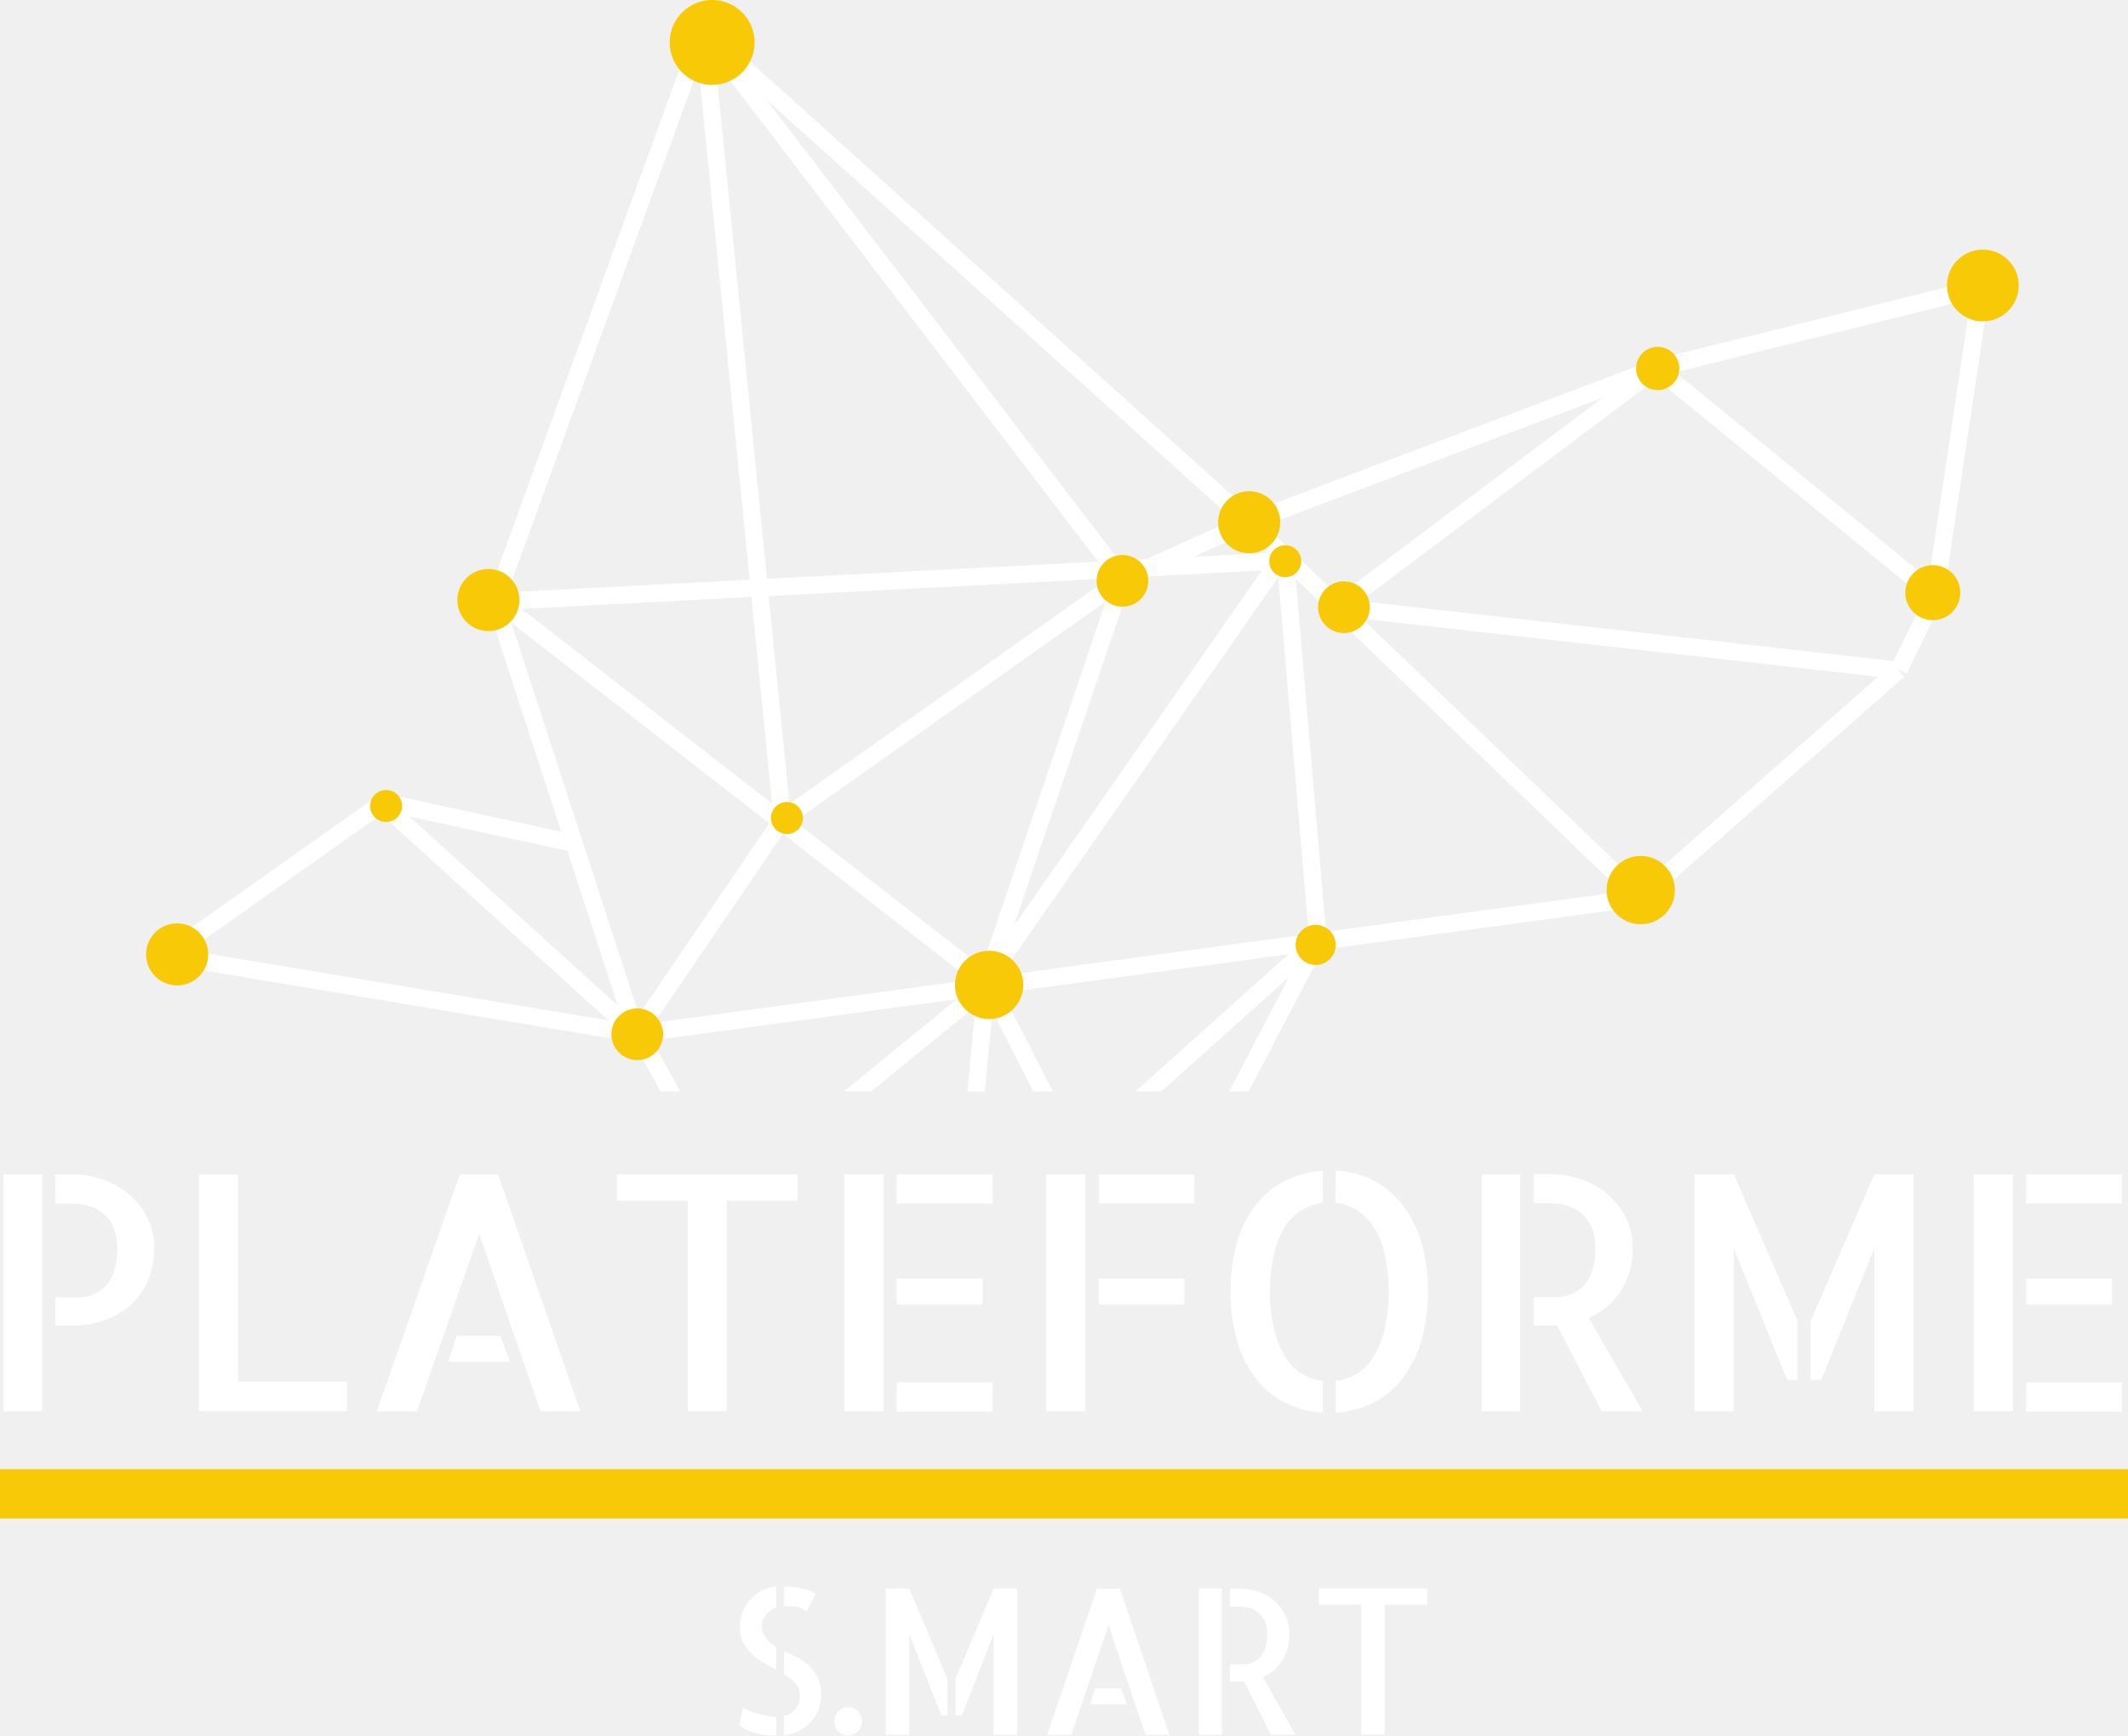
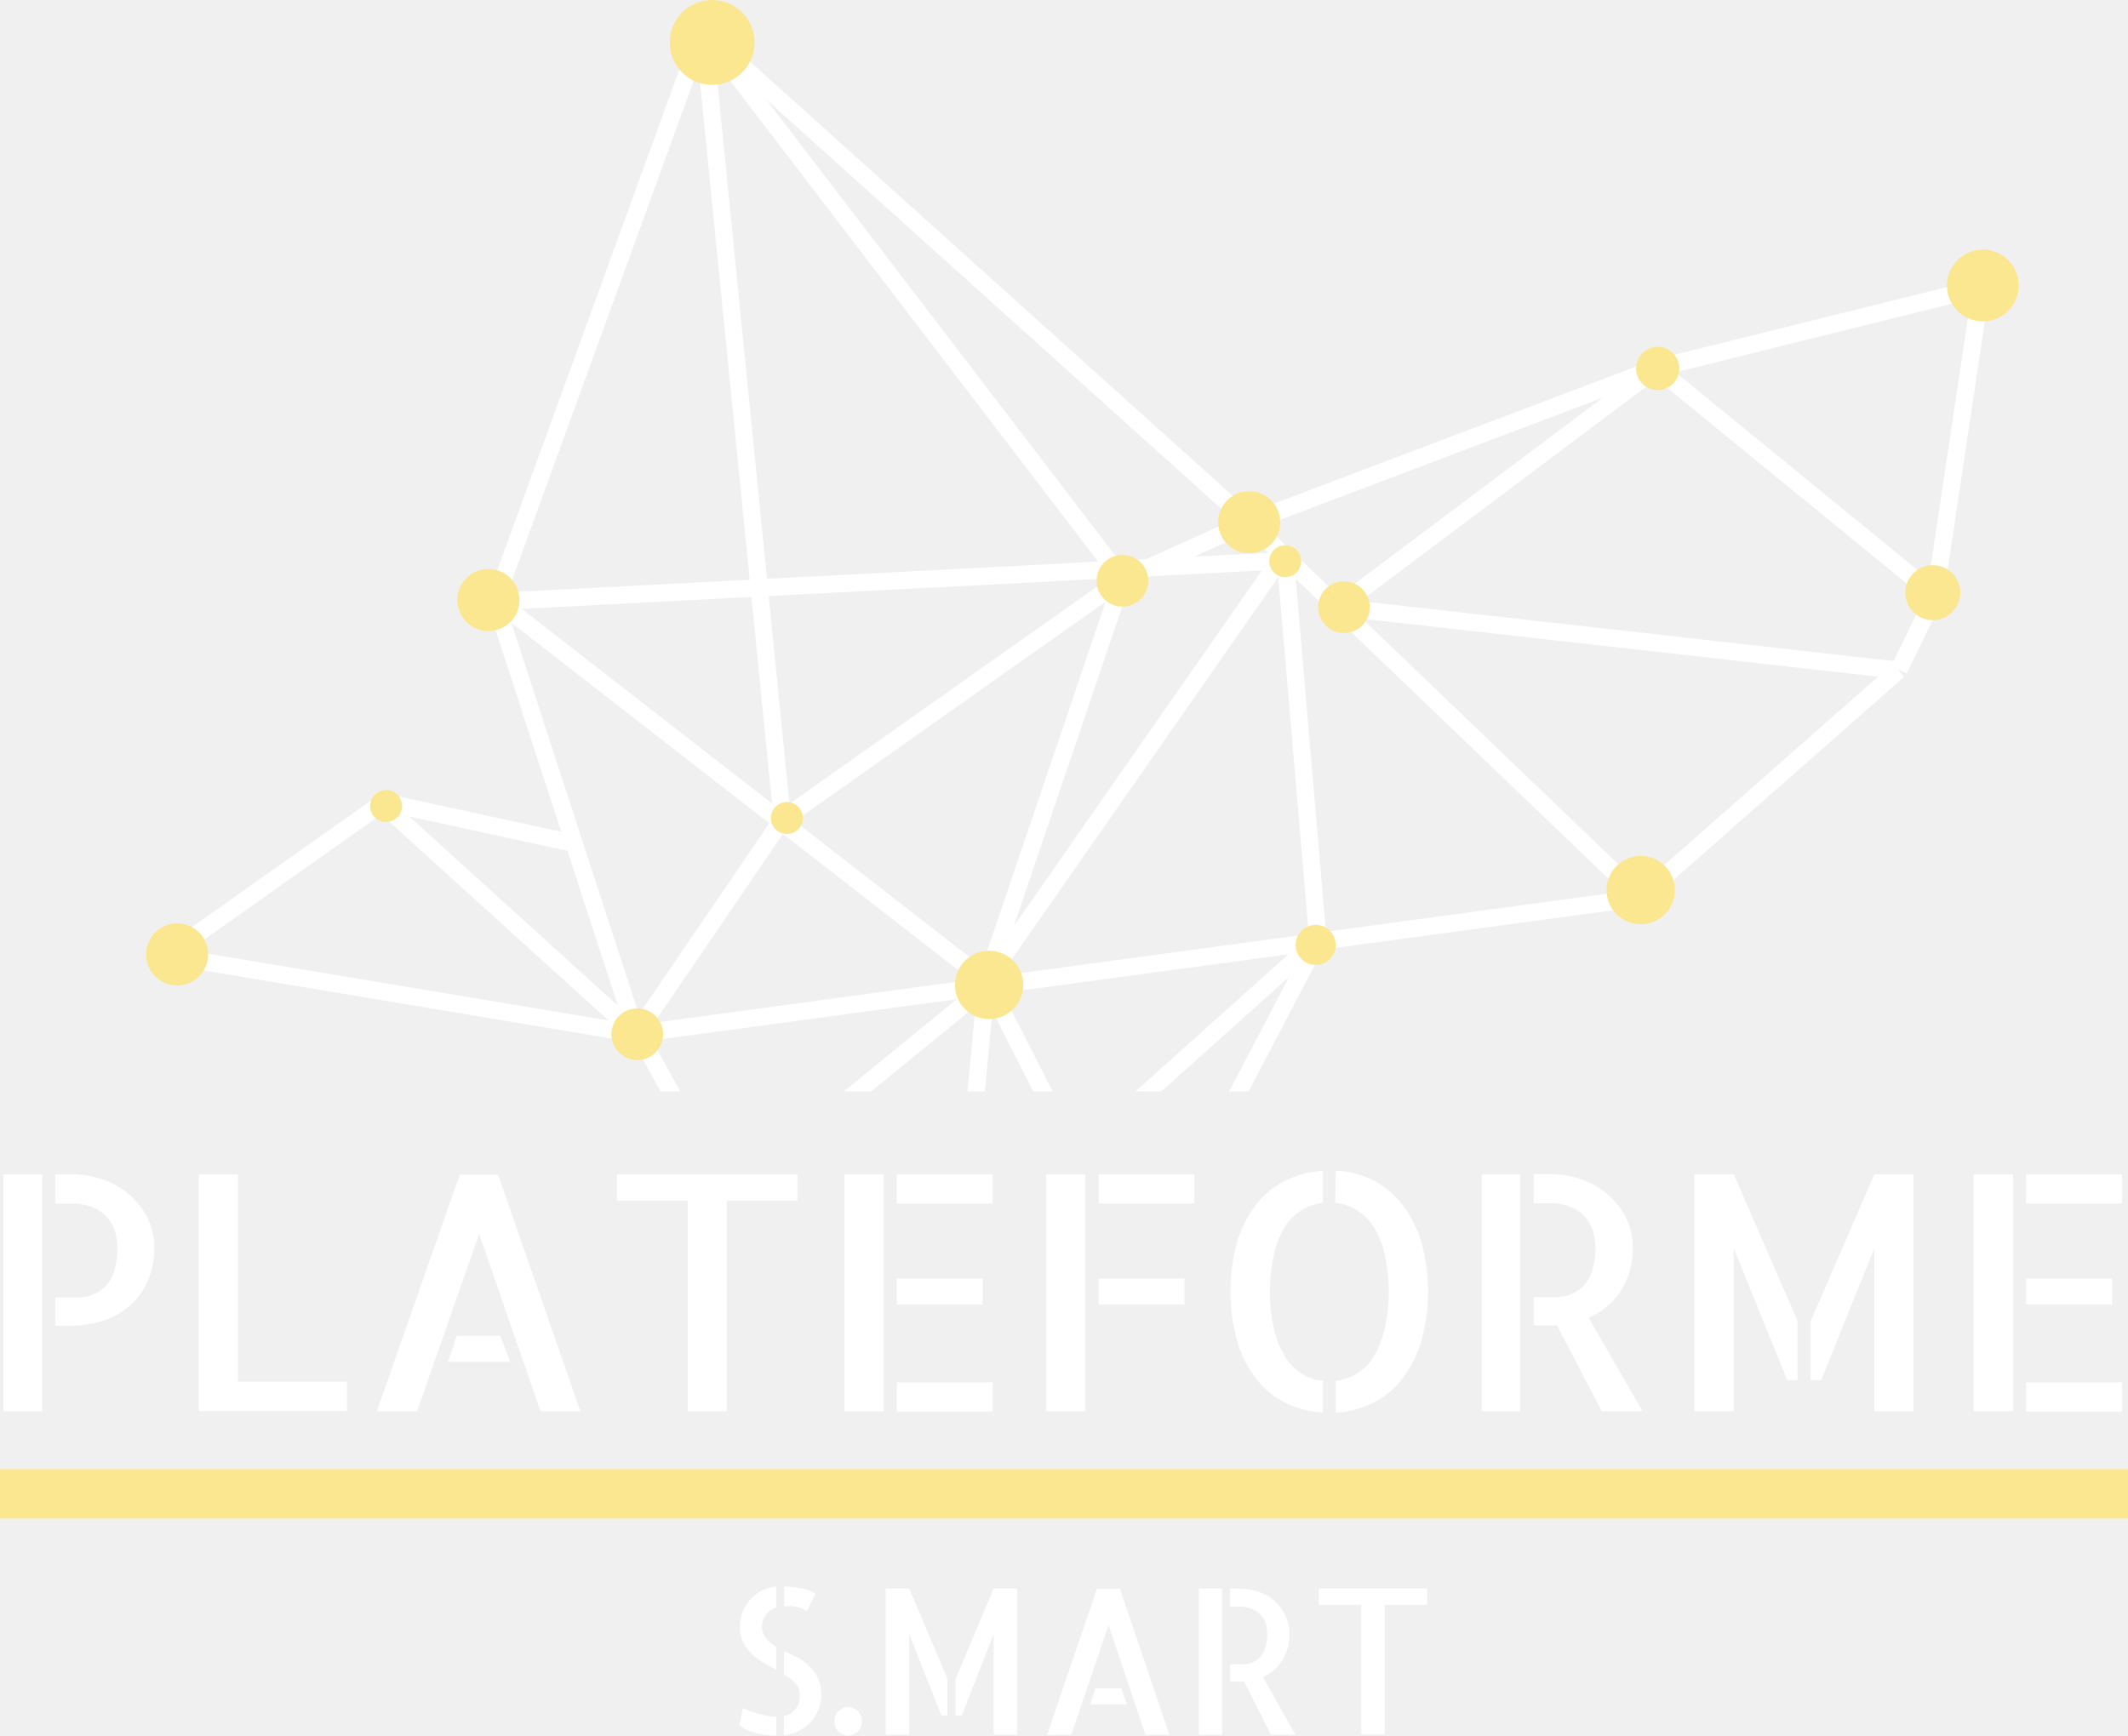
<svg xmlns="http://www.w3.org/2000/svg" viewBox="0 0 246.14 200.79">
  <defs>
-     <style>.cls-1,.cls-5{fill:none;}.cls-2{fill:#fff;}.cls-3{fill:#f7c906;}.cls-4{clip-path:url(#clip-path);}.cls-5{stroke:#fff;stroke-miterlimit:10;stroke-width:2px;}</style>
+     <style>.cls-1,.cls-5{fill:none;}.cls-2{fill:#fff;}.cls-3{fill:#fbe790;}.cls-4{clip-path:url(#clip-path);}.cls-5{stroke:#fff;stroke-miterlimit:10;stroke-width:2px;}</style>
    <clipPath id="clip-path" transform="translate(0 -16.45)">
      <rect class="cls-1" x="0.06" width="258.02" height="142.73" />
    </clipPath>
  </defs>
  <g id="Calque_2" data-name="Calque 2">
    <g id="Calque_1-2" data-name="Calque 1">
      <path class="cls-2" d="M.4,152.31H4.87v27.42H.4Zm7.89,0a11.18,11.18,0,0,1,3.46.56,9.28,9.28,0,0,1,3.07,1.68A8.82,8.82,0,0,1,17,157.24a7.47,7.47,0,0,1,.84,3.55,9.76,9.76,0,0,1-.71,3.78,8,8,0,0,1-2,2.85,8.92,8.92,0,0,1-3.05,1.78,11.76,11.76,0,0,1-3.94.63H6.39v-3.27H9a4.85,4.85,0,0,0,1.62-.28,4.09,4.09,0,0,0,1.47-.91,4.47,4.47,0,0,0,1.07-1.77,8.14,8.14,0,0,0,.41-2.81,7.76,7.76,0,0,0-.18-1.54,4.39,4.39,0,0,0-2.38-3,6,6,0,0,0-2.75-.54H6.39v-3.39Z" transform="translate(0 -16.45)" />
      <path class="cls-2" d="M27.52,152.31v24H40.13v3.39H23V152.31Z" transform="translate(0 -16.45)" />
      <path class="cls-2" d="M67.13,179.73H62.52l-7.1-20.53-7.18,20.53H43.59l9.59-27.38h4.43ZM57.87,171,59,174H51.84l1-3Z" transform="translate(0 -16.45)" />
      <path class="cls-2" d="M92.24,152.31v3.05H84.06v24.37h-4.5V155.36H71.37v-3.05Z" transform="translate(0 -16.45)" />
      <path class="cls-2" d="M97.67,152.31h4.54v27.42H97.67Zm17.15,0v3.39H103.73v-3.39Zm-1.16,15.07h-9.93v-3h9.93Zm-9.93,9h11.09v3.39H103.73Z" transform="translate(0 -16.45)" />
      <path class="cls-2" d="M121,152.31h4.54v27.42H121Zm17.15,0v3.39H127.09v-3.39ZM137,167.38h-9.93v-3H137Z" transform="translate(0 -16.45)" />
      <path class="cls-2" d="M142.34,165.89a19.68,19.68,0,0,1,.8-5.86,12.92,12.92,0,0,1,2.23-4.31,9.93,9.93,0,0,1,3.39-2.72,11.17,11.17,0,0,1,4.26-1.09v3.71a6.09,6.09,0,0,0-2.38.79,5.71,5.71,0,0,0-1.94,1.86,10.14,10.14,0,0,0-1.3,3.12,19.82,19.82,0,0,0,0,9,10.21,10.21,0,0,0,1.32,3.14,5.93,5.93,0,0,0,1.95,1.92,5.65,5.65,0,0,0,2.35.76v3.68a11.4,11.4,0,0,1-4.24-1.09,9.93,9.93,0,0,1-3.41-2.72,12.93,12.93,0,0,1-2.23-4.33A19.86,19.86,0,0,1,142.34,165.89Zm12.16-14a10.62,10.62,0,0,1,4.23,1.07,10.1,10.1,0,0,1,3.38,2.74,13.33,13.33,0,0,1,2.25,4.31,21.42,21.42,0,0,1,0,11.74,13.33,13.33,0,0,1-2.25,4.33,10,10,0,0,1-3.37,2.72,11.2,11.2,0,0,1-4.24,1.09v-3.68a6,6,0,0,0,2.38-.8,5.75,5.75,0,0,0,1.94-1.9,10.47,10.47,0,0,0,1.3-3.12,19.9,19.9,0,0,0,0-9,10,10,0,0,0-1.32-3.12,6.06,6.06,0,0,0-2-1.9,5.65,5.65,0,0,0-2.35-.76Z" transform="translate(0 -16.45)" />
      <path class="cls-2" d="M171.39,152.31h4.46v27.42h-4.46ZM190,179.73h-4.73l-5.17-9.93a1.06,1.06,0,0,0-.24,0h-2.47v-3.27h2.53a5,5,0,0,0,1.64-.28,4,4,0,0,0,1.48-.91,4.37,4.37,0,0,0,1.08-1.77,8.38,8.38,0,0,0,.41-2.81,7.76,7.76,0,0,0-.18-1.54,4.43,4.43,0,0,0-.77-1.67,4.35,4.35,0,0,0-1.62-1.34,6,6,0,0,0-2.75-.54h-1.82v-3.39h1.9a11.23,11.23,0,0,1,3.46.56,9.14,9.14,0,0,1,3.06,1.68,8.7,8.7,0,0,1,2.2,2.69,7.47,7.47,0,0,1,.84,3.55,9,9,0,0,1-1.38,5.06,8.28,8.28,0,0,1-3.72,3.09Z" transform="translate(0 -16.45)" />
      <path class="cls-2" d="M196,152.31h4.54l7.37,16.93v6.88h-1.19l-6.18-15.25v18.86H196Zm20.8,0h4.53v27.42h-4.53V160.87l-6.14,15.25h-1.23v-6.81Z" transform="translate(0 -16.45)" />
      <path class="cls-2" d="M228.3,152.31h4.54v27.42H228.3Zm17.15,0v3.39H234.36v-3.39Zm-1.16,15.07h-9.93v-3h9.93Zm-9.93,9h11.09v3.39H234.36Z" transform="translate(0 -16.45)" />
      <rect class="cls-3" y="169.98" width="246.14" height="5.71" />
      <path class="cls-2" d="M85.94,214.06a4.61,4.61,0,0,0,.79.35c.32.12.66.22,1,.32a9.05,9.05,0,0,0,1,.24,4.75,4.75,0,0,0,1,.1h.06v2.18h0a10.6,10.6,0,0,1-1.11-.06,7.92,7.92,0,0,1-1.15-.2,5.93,5.93,0,0,1-1.1-.37,3.66,3.66,0,0,1-.91-.59Zm-.36-9.37a4.8,4.8,0,0,1,.34-1.82,4.71,4.71,0,0,1,.9-1.41,4.44,4.44,0,0,1,1.34-1,5.79,5.79,0,0,1,1.62-.47v2.41a2.49,2.49,0,0,0-1.18.88,2.2,2.2,0,0,0,0,2.72,4.57,4.57,0,0,0,1.18,1v2.61c-.49-.24-1-.5-1.47-.79a6.59,6.59,0,0,1-1.34-1,4.86,4.86,0,0,1-1-1.33A3.78,3.78,0,0,1,85.58,204.69Zm7.71-1.84a1.43,1.43,0,0,1-.27-.16,1.88,1.88,0,0,0-.45-.22,5.35,5.35,0,0,0-.73-.17,5.9,5.9,0,0,0-1.14,0V200a12.74,12.74,0,0,1,2,.22,4.43,4.43,0,0,1,1.64.61c-.09.2-.19.41-.31.65l-.34.67c-.1.2-.19.38-.27.51A1.66,1.66,0,0,1,93.29,202.85Zm-2.59,4.62,1.51.73a6.44,6.44,0,0,1,1.39,1,4.7,4.7,0,0,1,1,1.37,4.82,4.82,0,0,1,.1,3.6,4.55,4.55,0,0,1-.85,1.42,4.64,4.64,0,0,1-1.35,1.06,5.11,5.11,0,0,1-1.83.58V215a2.29,2.29,0,0,0,1.83-2.5,1.84,1.84,0,0,0-.51-1.33,6.22,6.22,0,0,0-1.32-1Z" transform="translate(0 -16.45)" />
      <path class="cls-2" d="M99.7,215.59a1.62,1.62,0,0,1-.47,1.17,1.56,1.56,0,0,1-2.27,0,1.65,1.65,0,0,1-.45-1.17,1.56,1.56,0,0,1,.47-1.16,1.52,1.52,0,0,1,1.11-.47,1.55,1.55,0,0,1,1.14.47A1.6,1.6,0,0,1,99.7,215.59Z" transform="translate(0 -16.45)" />
      <path class="cls-2" d="M102.45,200.24h2.72l4.42,10.44v4.25h-.71l-3.71-9.41v11.64h-2.72Zm12.48,0h2.73v16.92h-2.73V205.52l-3.68,9.41h-.74v-4.2Z" transform="translate(0 -16.45)" />
      <path class="cls-2" d="M135.26,217.16h-2.77l-4.27-12.68-4.31,12.68h-2.79l5.76-16.9h2.66Zm-5.56-5.38.64,1.86h-4.26l.62-1.86Z" transform="translate(0 -16.45)" />
      <path class="cls-2" d="M138.67,200.24h2.68v16.92h-2.68Zm11.17,16.92H147L143.9,211h-1.63v-2h1.52a3.06,3.06,0,0,0,1-.17,2.42,2.42,0,0,0,.89-.57,2.68,2.68,0,0,0,.65-1.09,5.24,5.24,0,0,0,.14-2.68,2.91,2.91,0,0,0-.46-1,2.82,2.82,0,0,0-1-.82,3.57,3.57,0,0,0-1.66-.34h-1.09v-2.08h1.14a6.52,6.52,0,0,1,2.08.34,5.66,5.66,0,0,1,1.84,1,5.55,5.55,0,0,1,1.32,1.67,4.77,4.77,0,0,1,.5,2.19,5.65,5.65,0,0,1-.83,3.12,5,5,0,0,1-2.23,1.91Z" transform="translate(0 -16.45)" />
      <path class="cls-2" d="M165.07,200.24v1.88h-4.91v15h-2.7v-15h-4.92v-1.88Z" transform="translate(0 -16.45)" />
      <g class="cls-4">
        <line class="cls-5" x1="43.91" y1="92.7" x2="73.58" y2="119.62" />
        <line class="cls-5" x1="190.98" y1="103.71" x2="73.58" y2="119.62" />
        <line class="cls-5" x1="19.28" y1="110.55" x2="44.41" y2="92.78" />
        <line class="cls-5" x1="57.28" y1="69.55" x2="73.58" y2="119.62" />
        <line class="cls-5" x1="43.91" y1="92.7" x2="66.28" y2="97.55" />
        <line class="cls-5" x1="56.28" y1="68.55" x2="114.06" y2="113.49" />
        <line class="cls-5" x1="73.58" y1="119.62" x2="90.49" y2="94.81" />
        <line class="cls-5" x1="223.82" y1="68.9" x2="219.65" y2="77.48" />
        <line class="cls-5" x1="219.59" y1="77.55" x2="189.75" y2="103.84" />
        <line class="cls-5" x1="144.49" y1="60.42" x2="189.75" y2="103.84" />
        <line class="cls-5" x1="154.74" y1="70.26" x2="219.59" y2="77.55" />
        <line class="cls-5" x1="114.06" y1="113.49" x2="148.29" y2="64.4" />
        <line class="cls-5" x1="58.28" y1="69.55" x2="148.22" y2="64.88" />
        <line class="cls-5" x1="144.49" y1="60.42" x2="128.25" y2="67.75" />
        <line class="cls-5" x1="57.28" y1="69.55" x2="81.28" y2="3.55" />
        <line class="cls-5" x1="144.49" y1="60.42" x2="81.28" y2="3.55" />
        <line class="cls-5" x1="90.49" y1="94.81" x2="81.28" y2="2.55" />
        <line class="cls-5" x1="114.06" y1="113.49" x2="129.83" y2="67.01" />
        <line class="cls-5" x1="90.49" y1="94.81" x2="129.83" y2="67.01" />
        <line class="cls-5" x1="81.28" y1="3.55" x2="129.83" y2="67.01" />
        <line class="cls-5" x1="154.74" y1="70.26" x2="191.62" y2="42.58" />
        <line class="cls-5" x1="223.82" y1="68.9" x2="191.62" y2="42.58" />
        <line class="cls-5" x1="144.49" y1="60.42" x2="191.62" y2="42.58" />
        <line class="cls-5" x1="223.82" y1="68.9" x2="229.19" y2="33.07" />
        <line class="cls-5" x1="191.62" y1="42.58" x2="229.67" y2="33.14" />
        <line class="cls-5" x1="19.28" y1="110.55" x2="73.58" y2="119.62" />
        <line class="cls-5" x1="148.7" y1="64.95" x2="152.42" y2="108.5" />
        <line class="cls-5" x1="73.86" y1="119.57" x2="84.23" y2="138.48" />
        <line class="cls-5" x1="114.12" y1="114.08" x2="84.23" y2="138.48" />
        <line class="cls-5" x1="95.21" y1="129.33" x2="111.07" y2="145.8" />
        <line class="cls-5" x1="152.55" y1="108.59" x2="111.07" y2="145.8" />
        <line class="cls-5" x1="114.12" y1="113.47" x2="111.07" y2="145.8" />
        <line class="cls-5" x1="131.81" y1="148.24" x2="114.12" y2="113.47" />
        <line class="cls-5" x1="152.55" y1="108.59" x2="131.81" y2="148.24" />
        <circle class="cls-3" cx="229.35" cy="33.03" r="4.15" />
        <circle class="cls-3" cx="223.56" cy="68.57" r="3.18" />
        <circle class="cls-3" cx="191.74" cy="42.63" r="2.5" />
        <circle class="cls-3" cx="189.78" cy="102.98" r="3.95" />
        <circle class="cls-3" cx="129.83" cy="67.2" r="2.99" />
        <circle class="cls-3" cx="155.45" cy="70.25" r="2.99" />
        <circle class="cls-3" cx="91.02" cy="94.64" r="1.85" />
        <circle class="cls-3" cx="44.66" cy="93.25" r="1.85" />
        <circle class="cls-3" cx="144.49" cy="60.42" r="3.59" />
        <circle class="cls-3" cx="56.49" cy="69.42" r="3.59" />
        <circle class="cls-3" cx="20.49" cy="110.42" r="3.59" />
        <circle class="cls-3" cx="148.66" cy="64.93" r="1.85" />
        <circle class="cls-3" cx="73.71" cy="119.66" r="2.99" />
        <circle class="cls-3" cx="114.41" cy="113.95" r="3.95" />
        <circle class="cls-3" cx="82.37" cy="4.91" r="4.91" />
        <circle class="cls-3" cx="152.18" cy="109.32" r="2.32" />
        <line class="cls-5" x1="84.23" y1="138.48" x2="111.07" y2="145.8" />
      </g>
    </g>
  </g>
</svg>
